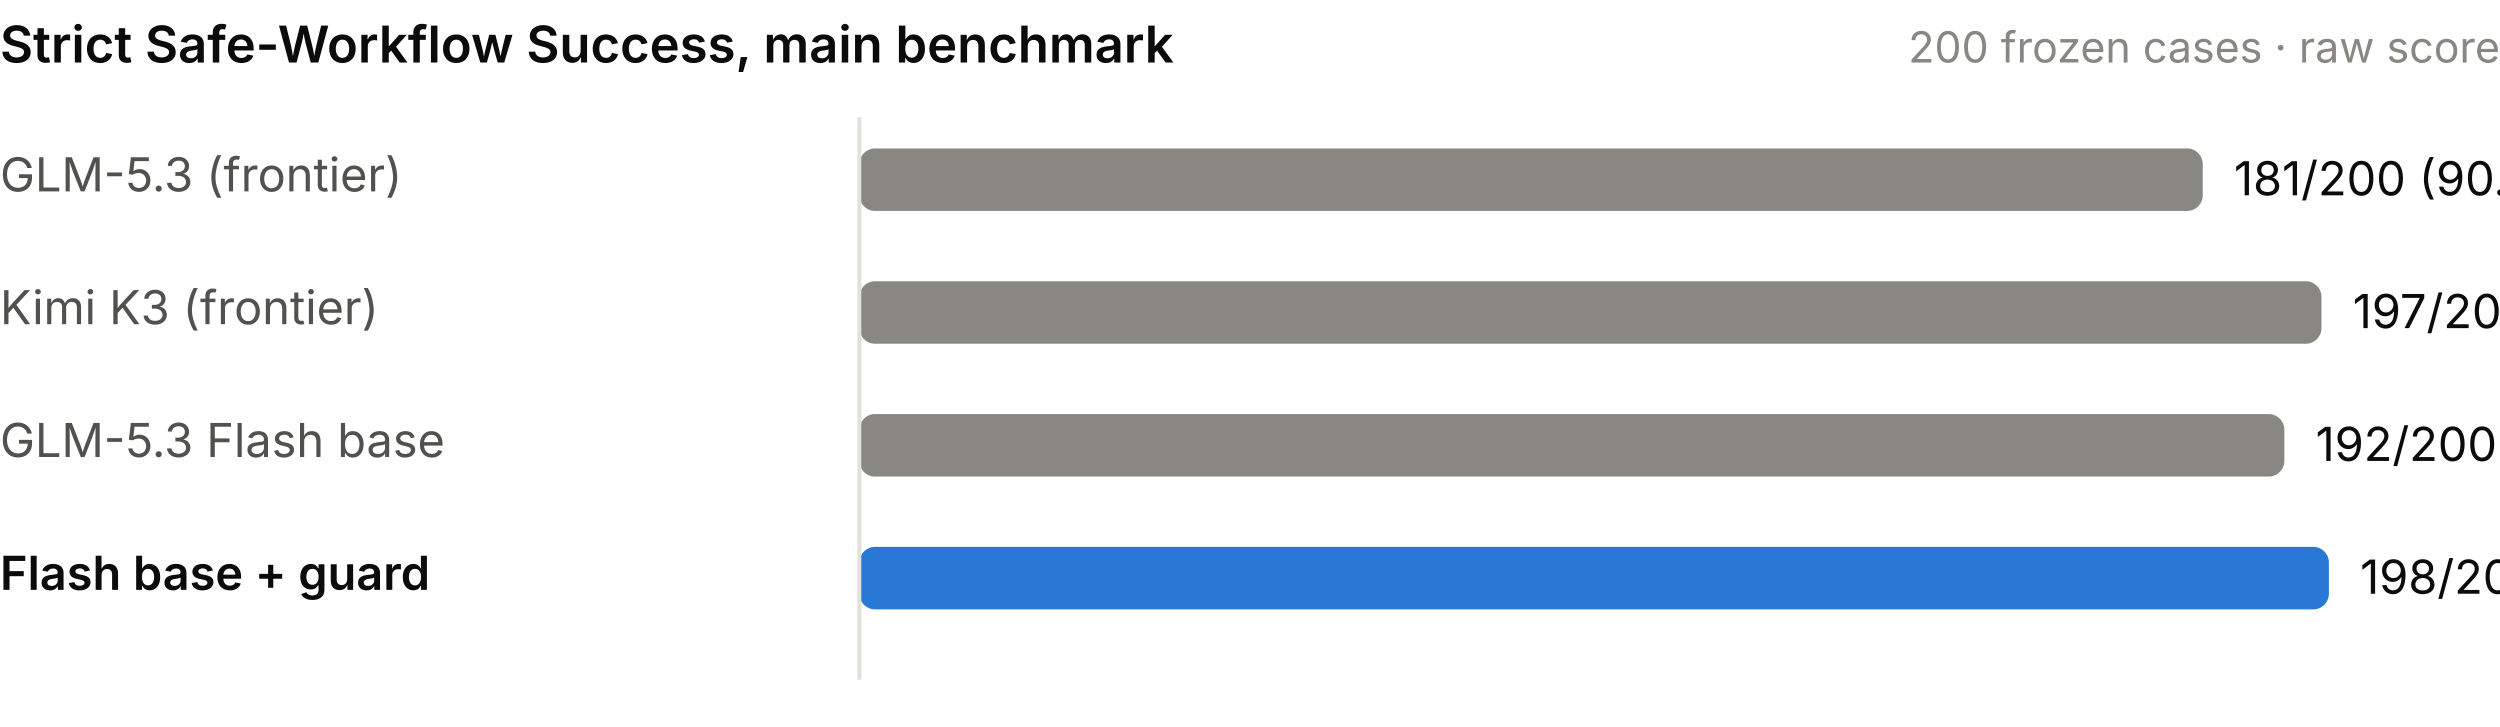
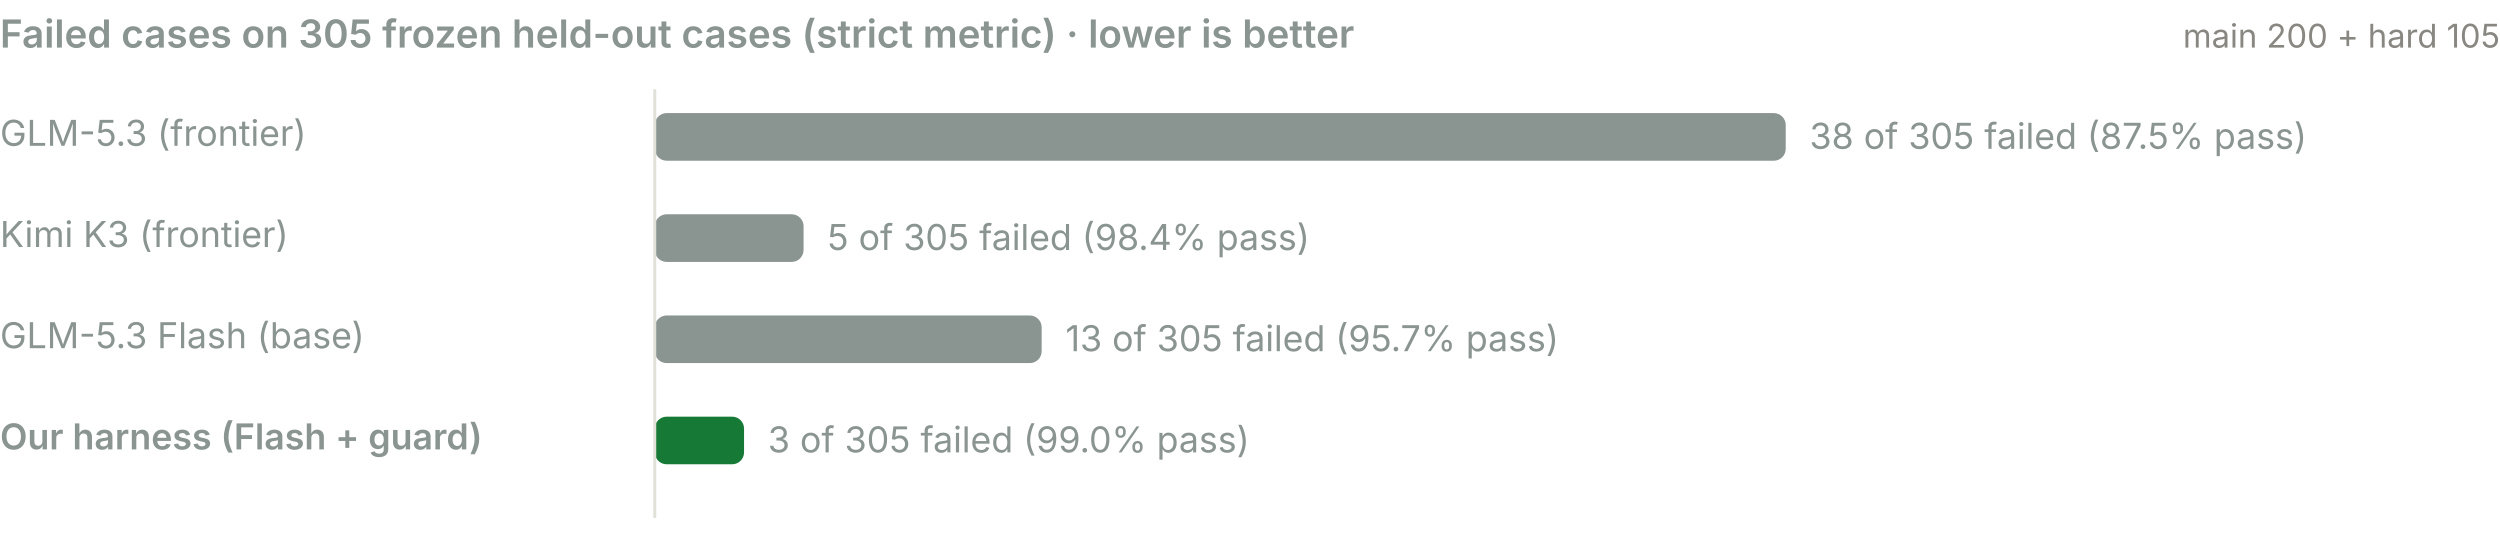
- <svg xmlns="http://www.w3.org/2000/svg" viewBox="0 0 640 186" width="640" role="img" aria-label="Strict Safe-Workflow Success, main benchmark" style="font-family:system-ui,-apple-system,Segoe UI,sans-serif">
-   <text x="0" y="16" font-size="13" fill="#0b0b0b" font-weight="600">Strict Safe-Workflow Success, main benchmark</text>
-   <text x="640" y="16" font-size="11" fill="#898781" text-anchor="end">200 frozen cases · raw score</text>
-   <text x="0" y="49" font-size="12" fill="#52514e" font-weight="400">GLM-5.3 (frontier)</text>
-   <rect x="220" y="38" width="343.9" height="16" rx="4" fill="#898781" />
-   <text x="571.9" y="50" font-size="12" fill="#0b0b0b">181/200  (90.5%)</text>
-   <text x="0" y="83" font-size="12" fill="#52514e" font-weight="400">Kimi K3 (frontier)</text>
-   <rect x="220" y="72" width="374.3" height="16" rx="4" fill="#898781" />
-   <text x="602.3" y="84" font-size="12" fill="#0b0b0b">197/200  (98.5%)</text>
-   <text x="0" y="117" font-size="12" fill="#52514e" font-weight="400">GLM-5.3 Flash base</text>
-   <rect x="220" y="106" width="364.8" height="16" rx="4" fill="#898781" />
-   <text x="592.8" y="118" font-size="12" fill="#0b0b0b">192/200  (96.0%)</text>
-   <text x="0" y="151" font-size="12" fill="#0b0b0b" font-weight="600">Flash base + guard</text>
-   <rect x="220" y="140" width="376.2" height="16" rx="4" fill="#2a78d6" />
-   <text x="604.2" y="152" font-size="12" fill="#0b0b0b">198/200  (99.0%)</text>
+ <svg xmlns="http://www.w3.org/2000/svg" viewBox="0 0 840 186" width="840" role="img" aria-label="Failed cases on 305 frozen held-out cases (strict metric) · lower is better" style="font-family:system-ui,-apple-system,Segoe UI,sans-serif">
+   <text x="0" y="16" font-size="13" fill="#8a9490" font-weight="600">Failed cases on 305 frozen held-out cases (strict metric) · lower is better</text>
+   <text x="840" y="16" font-size="11" fill="#898781" text-anchor="end">main 200 + hard 105</text>
+   <text x="0" y="49" font-size="12" fill="#8a9490" font-weight="400">GLM-5.3 (frontier)</text>
+   <rect x="220" y="38" width="380.0" height="16" rx="4" fill="#8a9490" />
+   <text x="608.0" y="50" font-size="12" fill="#8a9490">38 of 305 failed  (87.5% pass)</text>
+   <text x="0" y="83" font-size="12" fill="#8a9490" font-weight="400">Kimi K3 (frontier)</text>
+   <rect x="220" y="72" width="50.0" height="16" rx="4" fill="#8a9490" />
+   <text x="278.0" y="84" font-size="12" fill="#8a9490">5 of 305 failed  (98.4% pass)</text>
+   <text x="0" y="117" font-size="12" fill="#8a9490" font-weight="400">GLM-5.3 Flash (base)</text>
+   <rect x="220" y="106" width="130.0" height="16" rx="4" fill="#8a9490" />
+   <text x="358.0" y="118" font-size="12" fill="#8a9490">13 of 305 failed  (95.7% pass)</text>
+   <text x="0" y="151" font-size="12" fill="#8a9490" font-weight="600">Our harness (Flash + guard)</text>
+   <rect x="220" y="140" width="30.0" height="16" rx="4" fill="#167a36" />
+   <text x="258.0" y="152" font-size="12" fill="#8a9490">3 of 305 failed  (99.0% pass)</text>
  <line x1="220" y1="30" x2="220" y2="174" stroke="#e1e0d9" />
</svg>
